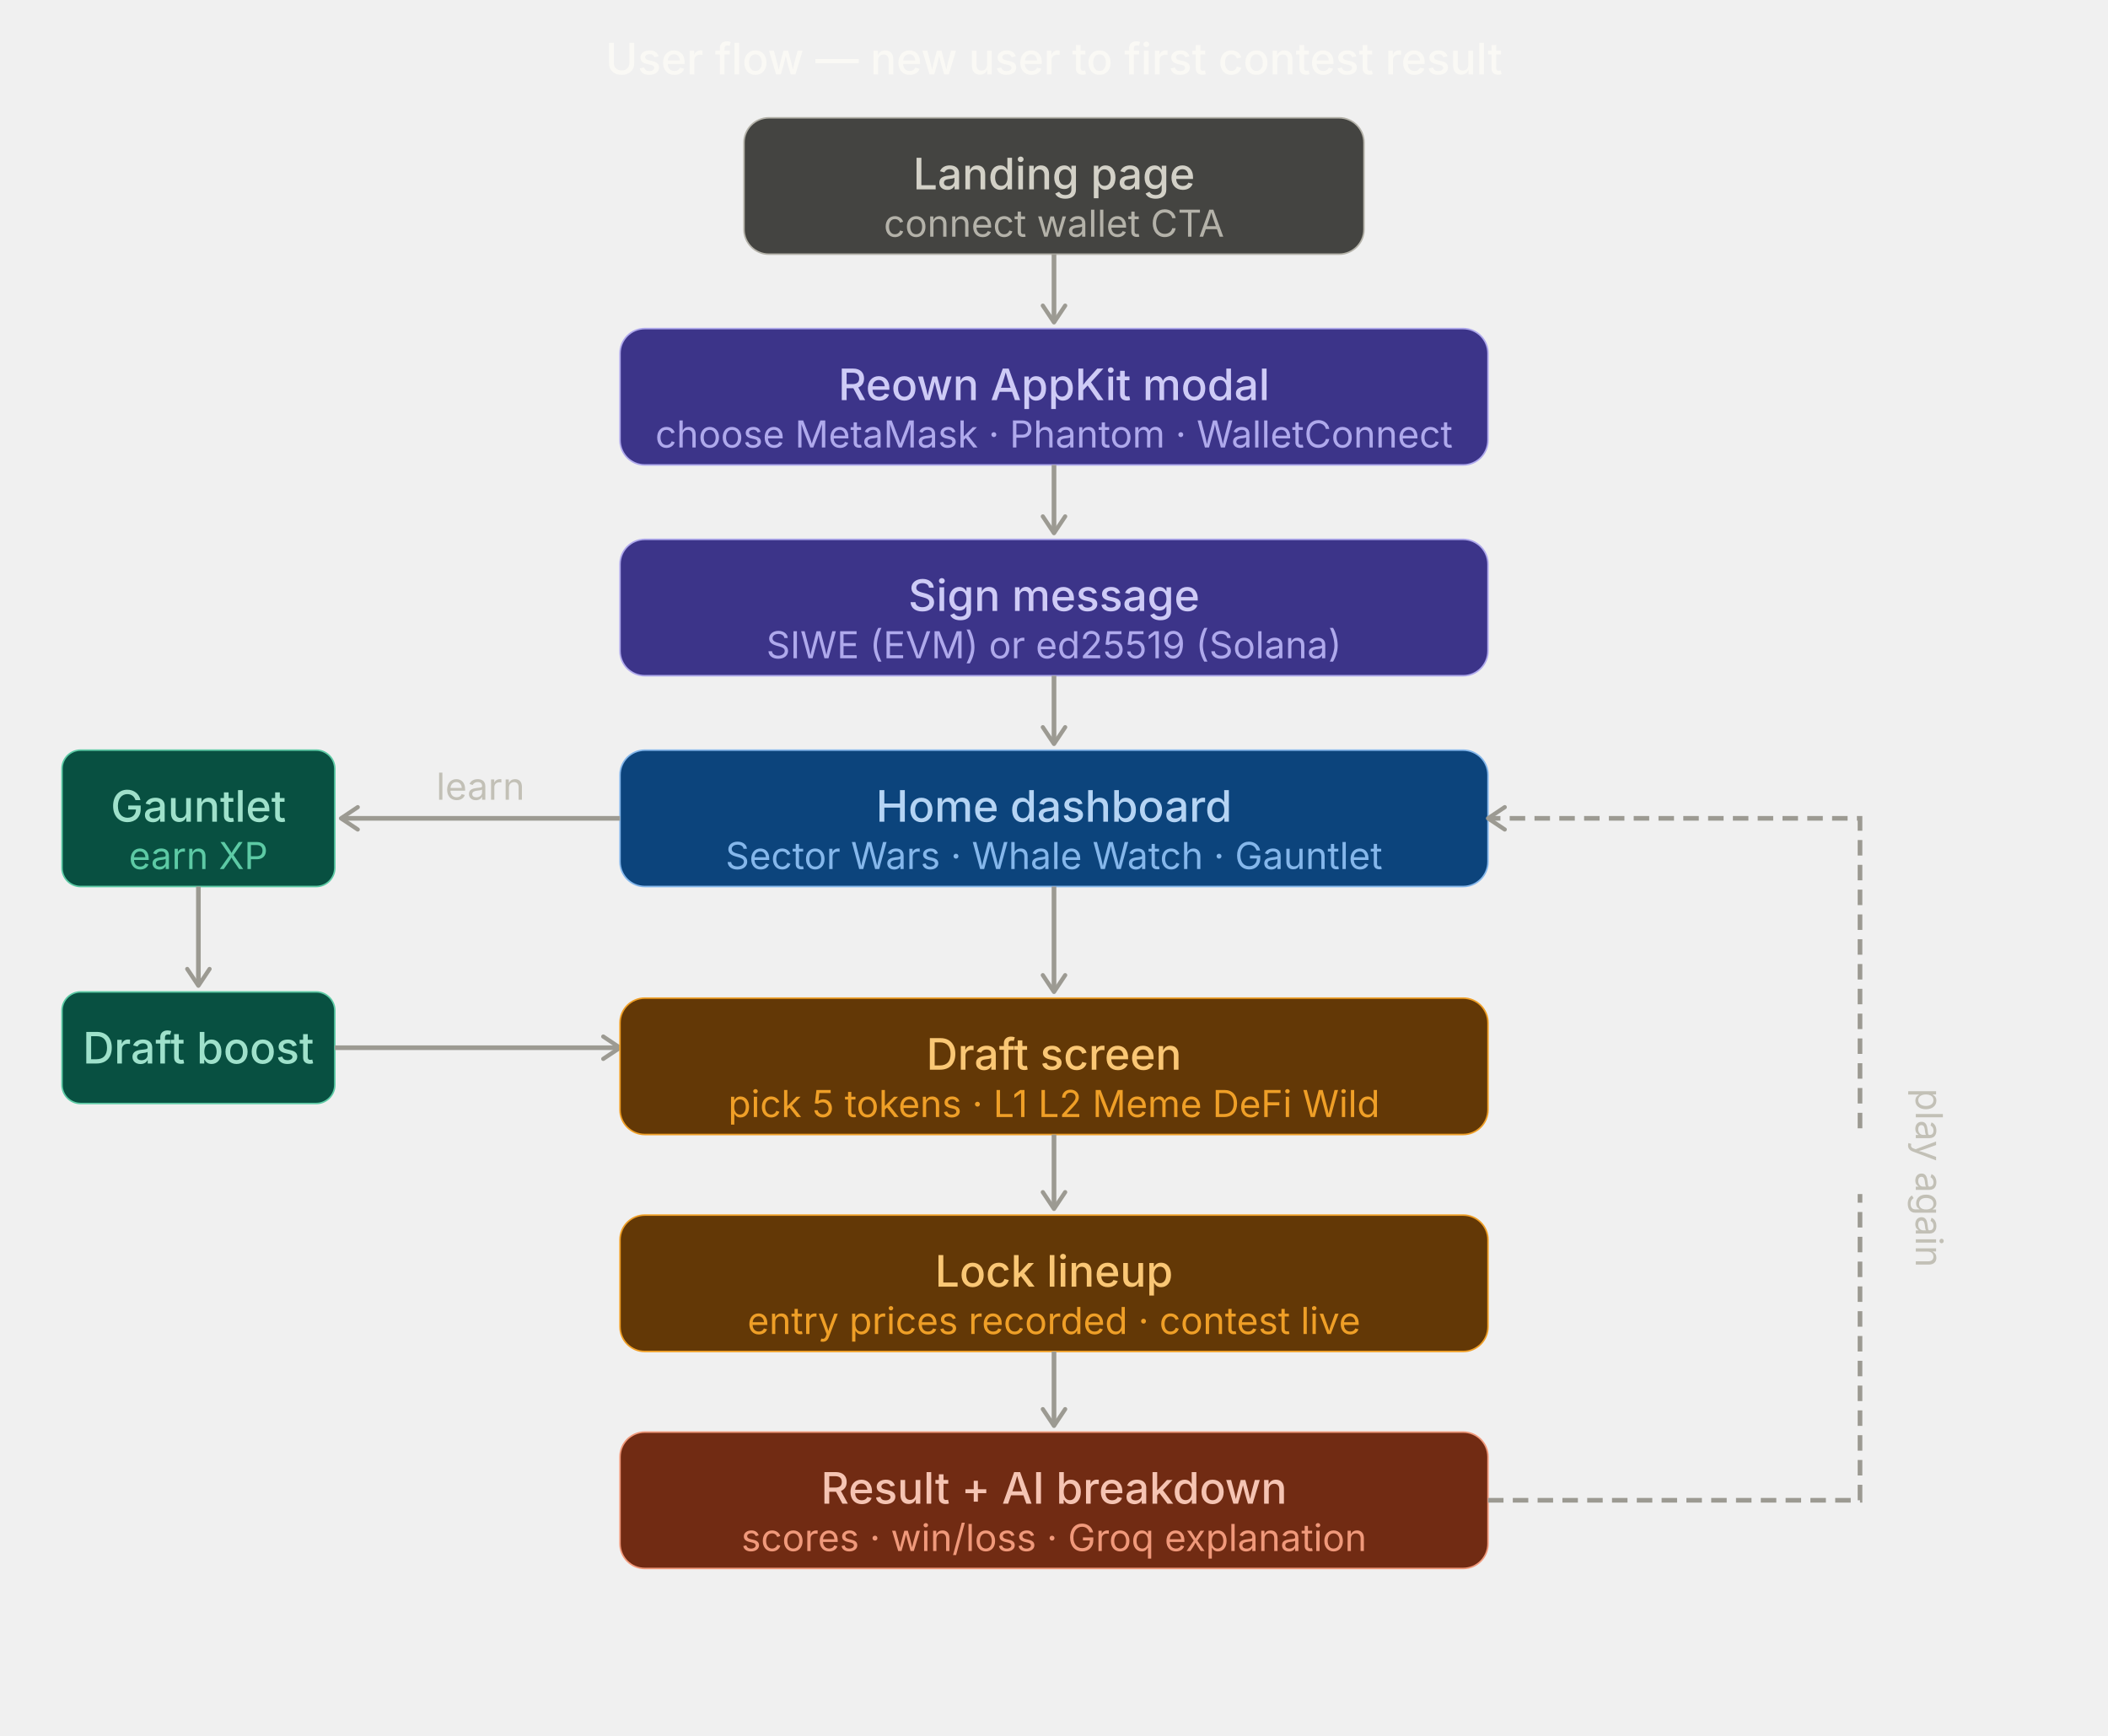
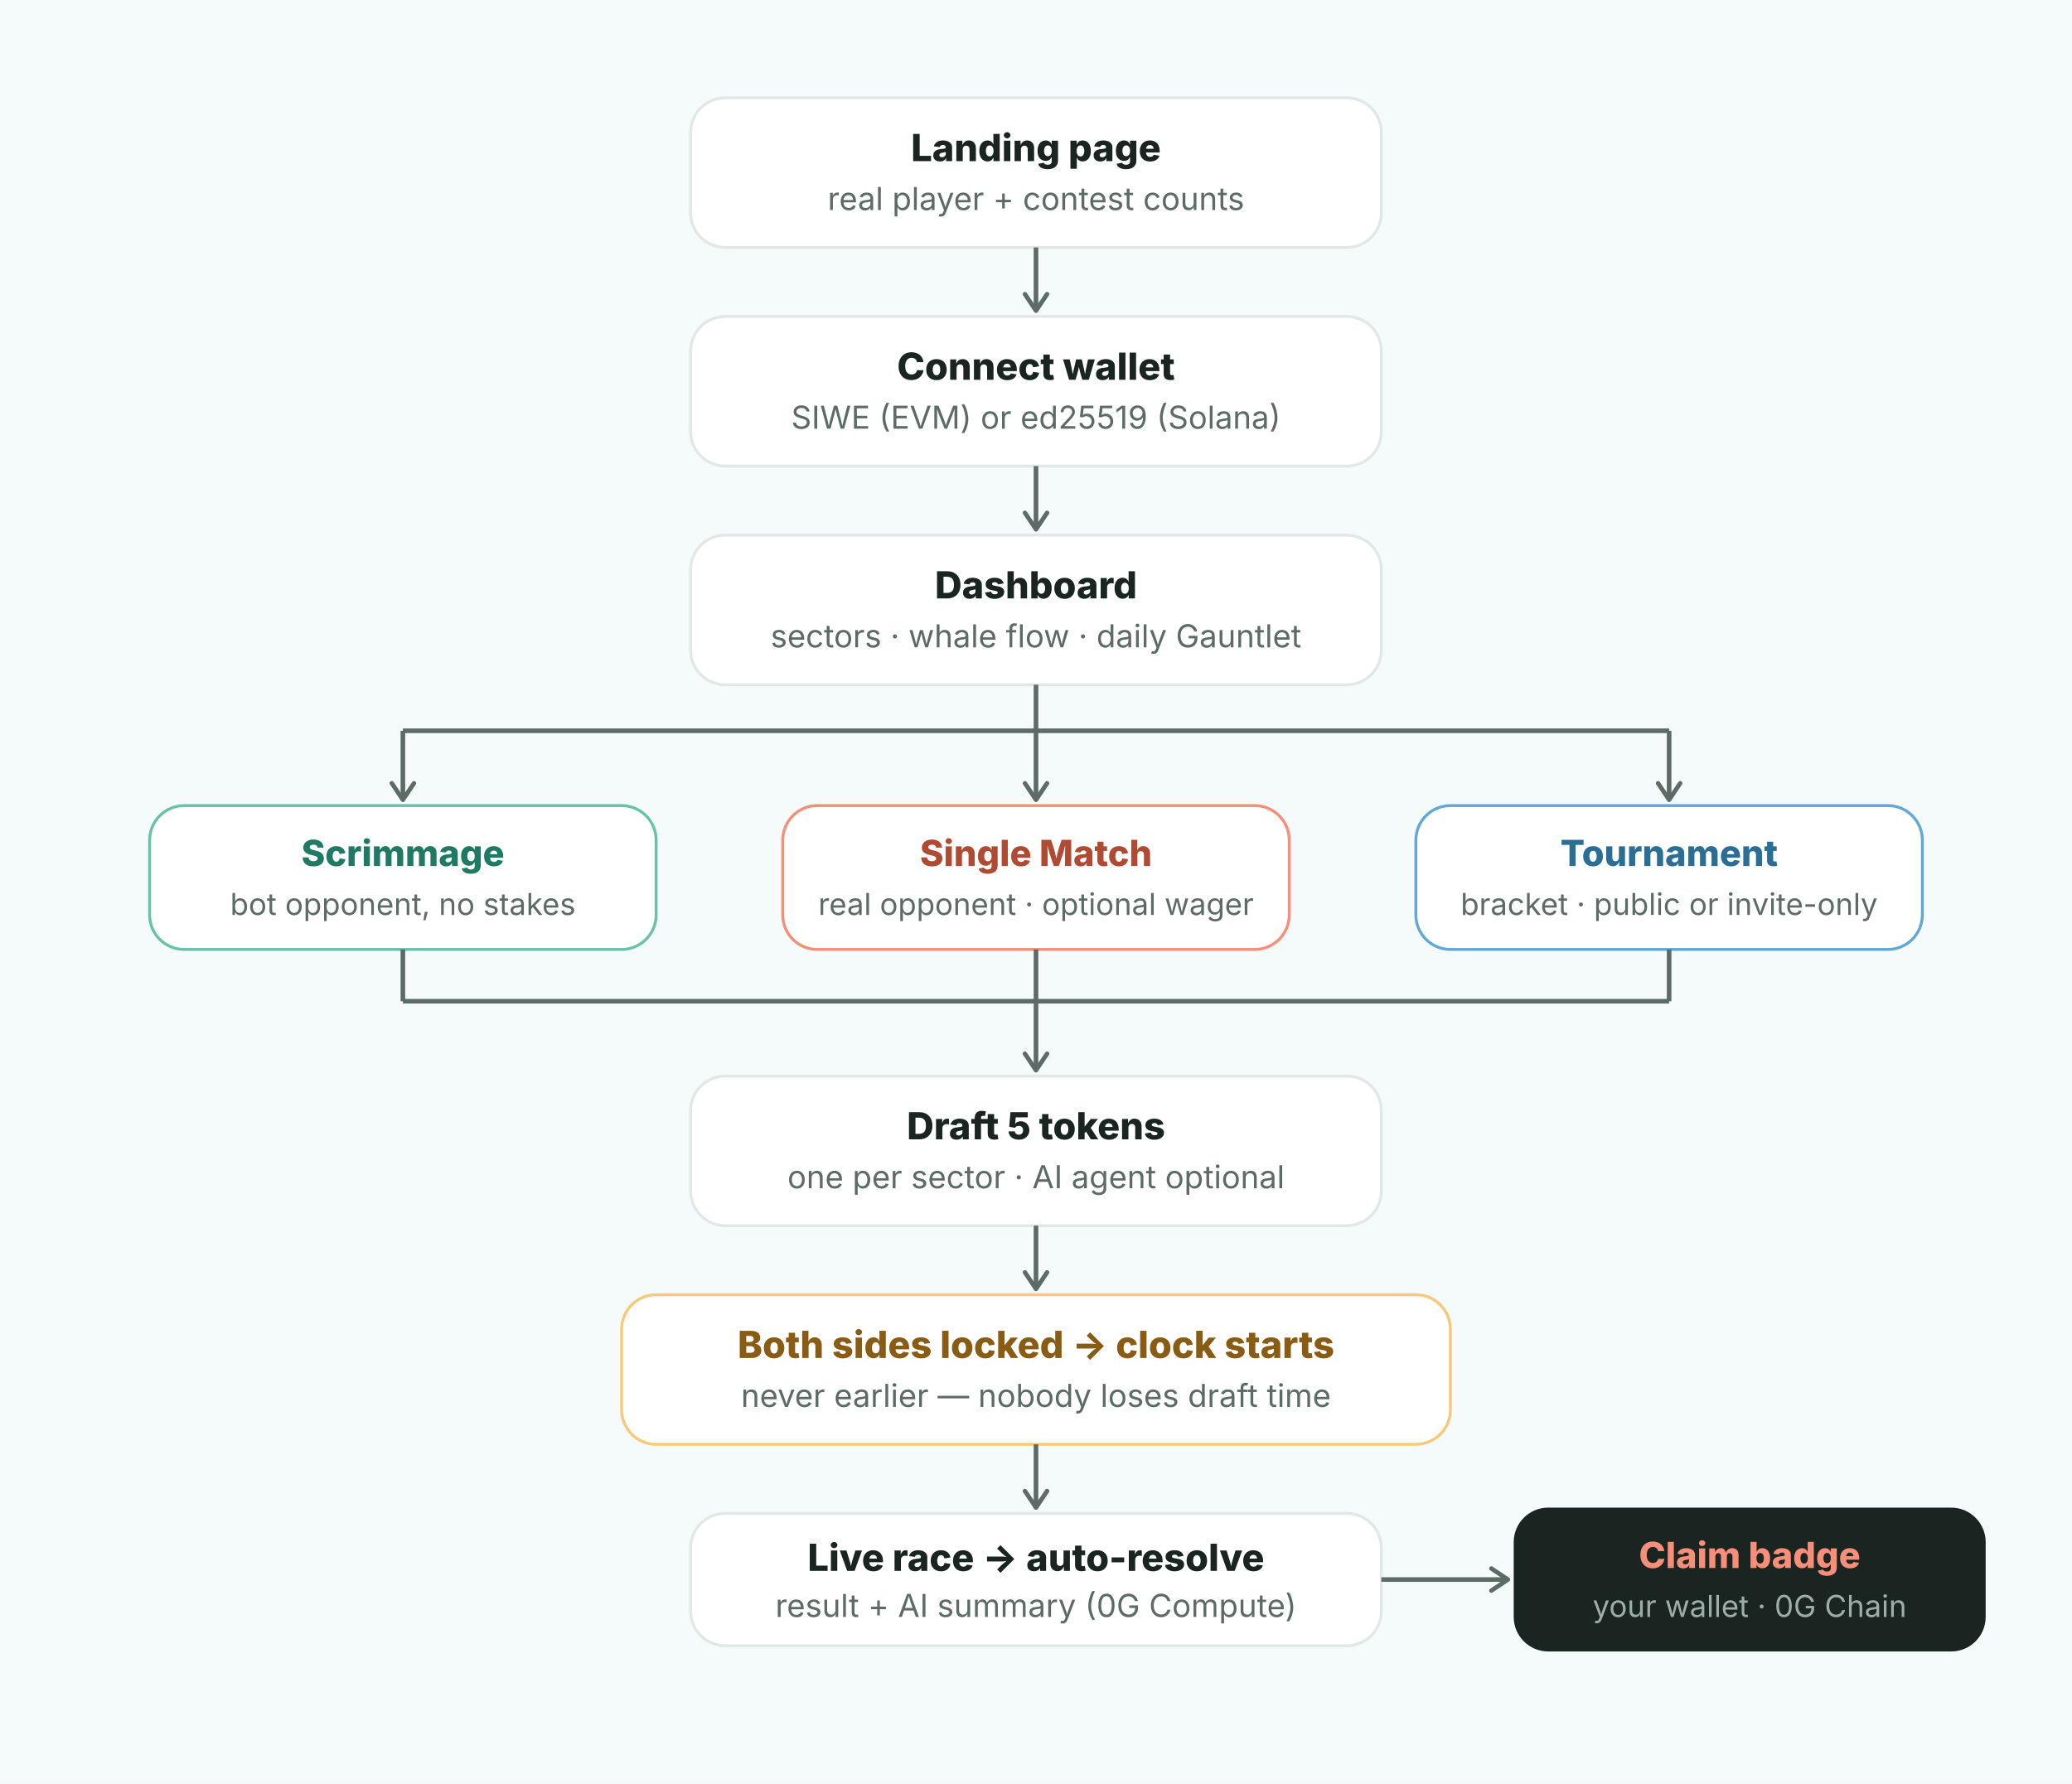
- <svg xmlns="http://www.w3.org/2000/svg" width="100%" viewBox="0 0 680 560" role="img" style="">
+ <svg xmlns="http://www.w3.org/2000/svg" width="100%" viewBox="0 0 720 620" role="img" font-family="Archivo, -apple-system, BlinkMacSystemFont, 'Segoe UI', sans-serif">
  <defs>
-     <marker id="arrow" viewBox="0 0 10 10" refX="8" refY="5" markerWidth="6" markerHeight="6" orient="auto-start-reverse">
-       <path d="M2 1L8 5L2 9" fill="none" stroke="context-stroke" stroke-width="1.5" stroke-linecap="round" stroke-linejoin="round" />
+     <marker id="flow-arrow" viewBox="0 0 10 10" refX="8" refY="5" markerWidth="6" markerHeight="6" orient="auto-start-reverse">
+       <path d="M2 1L8 5L2 9" fill="none" stroke="#5C6B66" stroke-width="1.6" stroke-linecap="round" stroke-linejoin="round" />
    </marker>
-     <mask id="imagine-text-gaps-acf6lc" maskUnits="userSpaceOnUse">
-       <rect x="0" y="0" width="680" height="560" fill="white" />
-       <rect x="191.988" y="8.4" width="296.43" height="21.6" fill="black" rx="2" />
-       <rect x="291.581" y="45.2" width="97.454" height="21.6" fill="black" rx="2" />
-       <rect x="280.825" y="62.4" width="118.3" height="19.2" fill="black" rx="2" />
-       <rect x="266.244" y="113.2" width="147.512" height="21.6" fill="black" rx="2" />
-       <rect x="208" y="130.4" width="263.778" height="19.2" fill="black" rx="2" />
-       <rect x="289.994" y="181.2" width="99.829" height="21.6" fill="black" rx="2" />
-       <rect x="243.938" y="198.4" width="191.325" height="19.2" fill="black" rx="2" />
-       <rect x="279.194" y="249.2" width="121.639" height="21.6" fill="black" rx="2" />
-       <rect x="230.869" y="266.4" width="218.034" height="19.2" fill="black" rx="2" />
-       <rect x="136.738" y="244" width="36.56" height="19.2" fill="black" rx="2" />
-       <rect x="30.531" y="249.2" width="67.341" height="21.6" fill="black" rx="2" />
-       <rect x="37.481" y="266.4" width="52.896" height="19.2" fill="black" rx="2" />
-       <rect x="22.031" y="327.2" width="84.351" height="21.6" fill="black" rx="2" />
-       <rect x="294.212" y="329.2" width="91.896" height="21.6" fill="black" rx="2" />
-       <rect x="233.481" y="346.4" width="213.038" height="19.2" fill="black" rx="2" />
-       <rect x="298.038" y="399.2" width="84.751" height="21.6" fill="black" rx="2" />
-       <rect x="237.2" y="416.4" width="205.042" height="19.2" fill="black" rx="2" />
-       <rect x="261.087" y="469.2" width="158.144" height="21.6" fill="black" rx="2" />
-       <rect x="236.519" y="486.4" width="206.188" height="19.2" fill="black" rx="2" />
-       <rect x="586.106" y="366" width="63.818" height="19.2" fill="black" rx="2" />
-     </mask>
  </defs>
-   <text x="340" y="24" text-anchor="middle" style="fill:rgb(250, 249, 245);stroke:none;color:rgb(255, 255, 255);stroke-width:1px;stroke-linecap:butt;stroke-linejoin:miter;opacity:1;font-family:&quot;Anthropic Sans&quot;, -apple-system, BlinkMacSystemFont, &quot;Segoe UI&quot;, sans-serif;font-size:14px;font-weight:500;text-anchor:middle;dominant-baseline:auto">User flow — new user to first contest result</text>
-   <g style="fill:rgb(0, 0, 0);stroke:none;color:rgb(255, 255, 255);stroke-width:1px;stroke-linecap:butt;stroke-linejoin:miter;opacity:1;font-family:&quot;Anthropic Sans&quot;, -apple-system, BlinkMacSystemFont, &quot;Segoe UI&quot;, sans-serif;font-size:16px;font-weight:400;text-anchor:start;dominant-baseline:auto">
-     <rect x="240" y="38" width="200" height="44" rx="8" stroke-width="0.5" style="fill:rgb(68, 68, 65);stroke:rgb(180, 178, 169);color:rgb(255, 255, 255);stroke-width:0.5px;stroke-linecap:butt;stroke-linejoin:miter;opacity:1;font-family:&quot;Anthropic Sans&quot;, -apple-system, BlinkMacSystemFont, &quot;Segoe UI&quot;, sans-serif;font-size:16px;font-weight:400;text-anchor:start;dominant-baseline:auto" />
-     <text x="340" y="56" text-anchor="middle" dominant-baseline="central" style="fill:rgb(211, 209, 199);stroke:none;color:rgb(255, 255, 255);stroke-width:1px;stroke-linecap:butt;stroke-linejoin:miter;opacity:1;font-family:&quot;Anthropic Sans&quot;, -apple-system, BlinkMacSystemFont, &quot;Segoe UI&quot;, sans-serif;font-size:14px;font-weight:500;text-anchor:middle;dominant-baseline:central">Landing page</text>
-     <text x="340" y="72" text-anchor="middle" dominant-baseline="central" style="fill:rgb(180, 178, 169);stroke:none;color:rgb(255, 255, 255);stroke-width:1px;stroke-linecap:butt;stroke-linejoin:miter;opacity:1;font-family:&quot;Anthropic Sans&quot;, -apple-system, BlinkMacSystemFont, &quot;Segoe UI&quot;, sans-serif;font-size:12px;font-weight:400;text-anchor:middle;dominant-baseline:central">connect wallet CTA</text>
-   </g>
-   <line x1="340" y1="82" x2="340" y2="104" marker-end="url(#arrow)" stroke="#888780" style="fill:none;stroke:rgb(156, 154, 146);color:rgb(255, 255, 255);stroke-width:1.5px;stroke-linecap:butt;stroke-linejoin:miter;opacity:1;font-family:&quot;Anthropic Sans&quot;, -apple-system, BlinkMacSystemFont, &quot;Segoe UI&quot;, sans-serif;font-size:16px;font-weight:400;text-anchor:start;dominant-baseline:auto" />
-   <g style="fill:rgb(0, 0, 0);stroke:none;color:rgb(255, 255, 255);stroke-width:1px;stroke-linecap:butt;stroke-linejoin:miter;opacity:1;font-family:&quot;Anthropic Sans&quot;, -apple-system, BlinkMacSystemFont, &quot;Segoe UI&quot;, sans-serif;font-size:16px;font-weight:400;text-anchor:start;dominant-baseline:auto">
-     <rect x="200" y="106" width="280" height="44" rx="8" stroke-width="0.5" style="fill:rgb(60, 52, 137);stroke:rgb(175, 169, 236);color:rgb(255, 255, 255);stroke-width:0.5px;stroke-linecap:butt;stroke-linejoin:miter;opacity:1;font-family:&quot;Anthropic Sans&quot;, -apple-system, BlinkMacSystemFont, &quot;Segoe UI&quot;, sans-serif;font-size:16px;font-weight:400;text-anchor:start;dominant-baseline:auto" />
-     <text x="340" y="124" text-anchor="middle" dominant-baseline="central" style="fill:rgb(206, 203, 246);stroke:none;color:rgb(255, 255, 255);stroke-width:1px;stroke-linecap:butt;stroke-linejoin:miter;opacity:1;font-family:&quot;Anthropic Sans&quot;, -apple-system, BlinkMacSystemFont, &quot;Segoe UI&quot;, sans-serif;font-size:14px;font-weight:500;text-anchor:middle;dominant-baseline:central">Reown AppKit modal</text>
-     <text x="340" y="140" text-anchor="middle" dominant-baseline="central" style="fill:rgb(175, 169, 236);stroke:none;color:rgb(255, 255, 255);stroke-width:1px;stroke-linecap:butt;stroke-linejoin:miter;opacity:1;font-family:&quot;Anthropic Sans&quot;, -apple-system, BlinkMacSystemFont, &quot;Segoe UI&quot;, sans-serif;font-size:12px;font-weight:400;text-anchor:middle;dominant-baseline:central">choose MetaMask · Phantom · WalletConnect</text>
-   </g>
-   <line x1="340" y1="150" x2="340" y2="172" marker-end="url(#arrow)" stroke="#534AB7" style="fill:none;stroke:rgb(156, 154, 146);color:rgb(255, 255, 255);stroke-width:1.5px;stroke-linecap:butt;stroke-linejoin:miter;opacity:1;font-family:&quot;Anthropic Sans&quot;, -apple-system, BlinkMacSystemFont, &quot;Segoe UI&quot;, sans-serif;font-size:16px;font-weight:400;text-anchor:start;dominant-baseline:auto" />
-   <g style="fill:rgb(0, 0, 0);stroke:none;color:rgb(255, 255, 255);stroke-width:1px;stroke-linecap:butt;stroke-linejoin:miter;opacity:1;font-family:&quot;Anthropic Sans&quot;, -apple-system, BlinkMacSystemFont, &quot;Segoe UI&quot;, sans-serif;font-size:16px;font-weight:400;text-anchor:start;dominant-baseline:auto">
-     <rect x="200" y="174" width="280" height="44" rx="8" stroke-width="0.5" style="fill:rgb(60, 52, 137);stroke:rgb(175, 169, 236);color:rgb(255, 255, 255);stroke-width:0.5px;stroke-linecap:butt;stroke-linejoin:miter;opacity:1;font-family:&quot;Anthropic Sans&quot;, -apple-system, BlinkMacSystemFont, &quot;Segoe UI&quot;, sans-serif;font-size:16px;font-weight:400;text-anchor:start;dominant-baseline:auto" />
-     <text x="340" y="192" text-anchor="middle" dominant-baseline="central" style="fill:rgb(206, 203, 246);stroke:none;color:rgb(255, 255, 255);stroke-width:1px;stroke-linecap:butt;stroke-linejoin:miter;opacity:1;font-family:&quot;Anthropic Sans&quot;, -apple-system, BlinkMacSystemFont, &quot;Segoe UI&quot;, sans-serif;font-size:14px;font-weight:500;text-anchor:middle;dominant-baseline:central">Sign message</text>
-     <text x="340" y="208" text-anchor="middle" dominant-baseline="central" style="fill:rgb(175, 169, 236);stroke:none;color:rgb(255, 255, 255);stroke-width:1px;stroke-linecap:butt;stroke-linejoin:miter;opacity:1;font-family:&quot;Anthropic Sans&quot;, -apple-system, BlinkMacSystemFont, &quot;Segoe UI&quot;, sans-serif;font-size:12px;font-weight:400;text-anchor:middle;dominant-baseline:central">SIWE (EVM) or ed25519 (Solana)</text>
-   </g>
-   <line x1="340" y1="218" x2="340" y2="240" marker-end="url(#arrow)" stroke="#534AB7" style="fill:none;stroke:rgb(156, 154, 146);color:rgb(255, 255, 255);stroke-width:1.5px;stroke-linecap:butt;stroke-linejoin:miter;opacity:1;font-family:&quot;Anthropic Sans&quot;, -apple-system, BlinkMacSystemFont, &quot;Segoe UI&quot;, sans-serif;font-size:16px;font-weight:400;text-anchor:start;dominant-baseline:auto" />
-   <g style="fill:rgb(0, 0, 0);stroke:none;color:rgb(255, 255, 255);stroke-width:1px;stroke-linecap:butt;stroke-linejoin:miter;opacity:1;font-family:&quot;Anthropic Sans&quot;, -apple-system, BlinkMacSystemFont, &quot;Segoe UI&quot;, sans-serif;font-size:16px;font-weight:400;text-anchor:start;dominant-baseline:auto">
-     <rect x="200" y="242" width="280" height="44" rx="8" stroke-width="0.5" style="fill:rgb(12, 68, 124);stroke:rgb(133, 183, 235);color:rgb(255, 255, 255);stroke-width:0.5px;stroke-linecap:butt;stroke-linejoin:miter;opacity:1;font-family:&quot;Anthropic Sans&quot;, -apple-system, BlinkMacSystemFont, &quot;Segoe UI&quot;, sans-serif;font-size:16px;font-weight:400;text-anchor:start;dominant-baseline:auto" />
-     <text x="340" y="260" text-anchor="middle" dominant-baseline="central" style="fill:rgb(181, 212, 244);stroke:none;color:rgb(255, 255, 255);stroke-width:1px;stroke-linecap:butt;stroke-linejoin:miter;opacity:1;font-family:&quot;Anthropic Sans&quot;, -apple-system, BlinkMacSystemFont, &quot;Segoe UI&quot;, sans-serif;font-size:14px;font-weight:500;text-anchor:middle;dominant-baseline:central">Home dashboard</text>
-     <text x="340" y="276" text-anchor="middle" dominant-baseline="central" style="fill:rgb(133, 183, 235);stroke:none;color:rgb(255, 255, 255);stroke-width:1px;stroke-linecap:butt;stroke-linejoin:miter;opacity:1;font-family:&quot;Anthropic Sans&quot;, -apple-system, BlinkMacSystemFont, &quot;Segoe UI&quot;, sans-serif;font-size:12px;font-weight:400;text-anchor:middle;dominant-baseline:central">Sector Wars · Whale Watch · Gauntlet</text>
-   </g>
-   <line x1="200" y1="264" x2="110" y2="264" marker-end="url(#arrow)" stroke="#185FA5" style="fill:none;stroke:rgb(156, 154, 146);color:rgb(255, 255, 255);stroke-width:1.5px;stroke-linecap:butt;stroke-linejoin:miter;opacity:1;font-family:&quot;Anthropic Sans&quot;, -apple-system, BlinkMacSystemFont, &quot;Segoe UI&quot;, sans-serif;font-size:16px;font-weight:400;text-anchor:start;dominant-baseline:auto" />
-   <text x="155" y="258" text-anchor="middle" style="fill:rgb(194, 192, 182);stroke:none;color:rgb(255, 255, 255);stroke-width:1px;stroke-linecap:butt;stroke-linejoin:miter;opacity:1;font-family:&quot;Anthropic Sans&quot;, -apple-system, BlinkMacSystemFont, &quot;Segoe UI&quot;, sans-serif;font-size:12px;font-weight:400;text-anchor:middle;dominant-baseline:auto">learn</text>
-   <g style="fill:rgb(0, 0, 0);stroke:none;color:rgb(255, 255, 255);stroke-width:1px;stroke-linecap:butt;stroke-linejoin:miter;opacity:1;font-family:&quot;Anthropic Sans&quot;, -apple-system, BlinkMacSystemFont, &quot;Segoe UI&quot;, sans-serif;font-size:16px;font-weight:400;text-anchor:start;dominant-baseline:auto">
-     <rect x="20" y="242" width="88" height="44" rx="6" stroke-width="0.5" style="fill:rgb(8, 80, 65);stroke:rgb(93, 202, 165);color:rgb(255, 255, 255);stroke-width:0.5px;stroke-linecap:butt;stroke-linejoin:miter;opacity:1;font-family:&quot;Anthropic Sans&quot;, -apple-system, BlinkMacSystemFont, &quot;Segoe UI&quot;, sans-serif;font-size:16px;font-weight:400;text-anchor:start;dominant-baseline:auto" />
-     <text x="64" y="260" text-anchor="middle" dominant-baseline="central" style="fill:rgb(159, 225, 203);stroke:none;color:rgb(255, 255, 255);stroke-width:1px;stroke-linecap:butt;stroke-linejoin:miter;opacity:1;font-family:&quot;Anthropic Sans&quot;, -apple-system, BlinkMacSystemFont, &quot;Segoe UI&quot;, sans-serif;font-size:14px;font-weight:500;text-anchor:middle;dominant-baseline:central">Gauntlet</text>
-     <text x="64" y="276" text-anchor="middle" dominant-baseline="central" style="fill:rgb(93, 202, 165);stroke:none;color:rgb(255, 255, 255);stroke-width:1px;stroke-linecap:butt;stroke-linejoin:miter;opacity:1;font-family:&quot;Anthropic Sans&quot;, -apple-system, BlinkMacSystemFont, &quot;Segoe UI&quot;, sans-serif;font-size:12px;font-weight:400;text-anchor:middle;dominant-baseline:central">earn XP</text>
-   </g>
-   <line x1="64" y1="286" x2="64" y2="318" marker-end="url(#arrow)" stroke="#0F6E56" style="fill:none;stroke:rgb(156, 154, 146);color:rgb(255, 255, 255);stroke-width:1.5px;stroke-linecap:butt;stroke-linejoin:miter;opacity:1;font-family:&quot;Anthropic Sans&quot;, -apple-system, BlinkMacSystemFont, &quot;Segoe UI&quot;, sans-serif;font-size:16px;font-weight:400;text-anchor:start;dominant-baseline:auto" />
-   <g style="fill:rgb(0, 0, 0);stroke:none;color:rgb(255, 255, 255);stroke-width:1px;stroke-linecap:butt;stroke-linejoin:miter;opacity:1;font-family:&quot;Anthropic Sans&quot;, -apple-system, BlinkMacSystemFont, &quot;Segoe UI&quot;, sans-serif;font-size:16px;font-weight:400;text-anchor:start;dominant-baseline:auto">
-     <rect x="20" y="320" width="88" height="36" rx="6" stroke-width="0.5" style="fill:rgb(8, 80, 65);stroke:rgb(93, 202, 165);color:rgb(255, 255, 255);stroke-width:0.5px;stroke-linecap:butt;stroke-linejoin:miter;opacity:1;font-family:&quot;Anthropic Sans&quot;, -apple-system, BlinkMacSystemFont, &quot;Segoe UI&quot;, sans-serif;font-size:16px;font-weight:400;text-anchor:start;dominant-baseline:auto" />
-     <text x="64" y="338" text-anchor="middle" dominant-baseline="central" style="fill:rgb(159, 225, 203);stroke:none;color:rgb(255, 255, 255);stroke-width:1px;stroke-linecap:butt;stroke-linejoin:miter;opacity:1;font-family:&quot;Anthropic Sans&quot;, -apple-system, BlinkMacSystemFont, &quot;Segoe UI&quot;, sans-serif;font-size:14px;font-weight:500;text-anchor:middle;dominant-baseline:central">Draft boost</text>
-   </g>
-   <line x1="108" y1="338" x2="200" y2="338" marker-end="url(#arrow)" stroke="#0F6E56" style="fill:none;stroke:rgb(156, 154, 146);color:rgb(255, 255, 255);stroke-width:1.5px;stroke-linecap:butt;stroke-linejoin:miter;opacity:1;font-family:&quot;Anthropic Sans&quot;, -apple-system, BlinkMacSystemFont, &quot;Segoe UI&quot;, sans-serif;font-size:16px;font-weight:400;text-anchor:start;dominant-baseline:auto" />
-   <line x1="340" y1="286" x2="340" y2="320" marker-end="url(#arrow)" stroke="#185FA5" style="fill:none;stroke:rgb(156, 154, 146);color:rgb(255, 255, 255);stroke-width:1.5px;stroke-linecap:butt;stroke-linejoin:miter;opacity:1;font-family:&quot;Anthropic Sans&quot;, -apple-system, BlinkMacSystemFont, &quot;Segoe UI&quot;, sans-serif;font-size:16px;font-weight:400;text-anchor:start;dominant-baseline:auto" />
-   <g style="fill:rgb(0, 0, 0);stroke:none;color:rgb(255, 255, 255);stroke-width:1px;stroke-linecap:butt;stroke-linejoin:miter;opacity:1;font-family:&quot;Anthropic Sans&quot;, -apple-system, BlinkMacSystemFont, &quot;Segoe UI&quot;, sans-serif;font-size:16px;font-weight:400;text-anchor:start;dominant-baseline:auto">
-     <rect x="200" y="322" width="280" height="44" rx="8" stroke-width="0.5" style="fill:rgb(99, 56, 6);stroke:rgb(239, 159, 39);color:rgb(255, 255, 255);stroke-width:0.5px;stroke-linecap:butt;stroke-linejoin:miter;opacity:1;font-family:&quot;Anthropic Sans&quot;, -apple-system, BlinkMacSystemFont, &quot;Segoe UI&quot;, sans-serif;font-size:16px;font-weight:400;text-anchor:start;dominant-baseline:auto" />
-     <text x="340" y="340" text-anchor="middle" dominant-baseline="central" style="fill:rgb(250, 199, 117);stroke:none;color:rgb(255, 255, 255);stroke-width:1px;stroke-linecap:butt;stroke-linejoin:miter;opacity:1;font-family:&quot;Anthropic Sans&quot;, -apple-system, BlinkMacSystemFont, &quot;Segoe UI&quot;, sans-serif;font-size:14px;font-weight:500;text-anchor:middle;dominant-baseline:central">Draft screen</text>
-     <text x="340" y="356" text-anchor="middle" dominant-baseline="central" style="fill:rgb(239, 159, 39);stroke:none;color:rgb(255, 255, 255);stroke-width:1px;stroke-linecap:butt;stroke-linejoin:miter;opacity:1;font-family:&quot;Anthropic Sans&quot;, -apple-system, BlinkMacSystemFont, &quot;Segoe UI&quot;, sans-serif;font-size:12px;font-weight:400;text-anchor:middle;dominant-baseline:central">pick 5 tokens · L1 L2 Meme DeFi Wild</text>
-   </g>
-   <line x1="340" y1="366" x2="340" y2="390" marker-end="url(#arrow)" stroke="#BA7517" style="fill:none;stroke:rgb(156, 154, 146);color:rgb(255, 255, 255);stroke-width:1.5px;stroke-linecap:butt;stroke-linejoin:miter;opacity:1;font-family:&quot;Anthropic Sans&quot;, -apple-system, BlinkMacSystemFont, &quot;Segoe UI&quot;, sans-serif;font-size:16px;font-weight:400;text-anchor:start;dominant-baseline:auto" />
-   <g style="fill:rgb(0, 0, 0);stroke:none;color:rgb(255, 255, 255);stroke-width:1px;stroke-linecap:butt;stroke-linejoin:miter;opacity:1;font-family:&quot;Anthropic Sans&quot;, -apple-system, BlinkMacSystemFont, &quot;Segoe UI&quot;, sans-serif;font-size:16px;font-weight:400;text-anchor:start;dominant-baseline:auto">
-     <rect x="200" y="392" width="280" height="44" rx="8" stroke-width="0.5" style="fill:rgb(99, 56, 6);stroke:rgb(239, 159, 39);color:rgb(255, 255, 255);stroke-width:0.5px;stroke-linecap:butt;stroke-linejoin:miter;opacity:1;font-family:&quot;Anthropic Sans&quot;, -apple-system, BlinkMacSystemFont, &quot;Segoe UI&quot;, sans-serif;font-size:16px;font-weight:400;text-anchor:start;dominant-baseline:auto" />
-     <text x="340" y="410" text-anchor="middle" dominant-baseline="central" style="fill:rgb(250, 199, 117);stroke:none;color:rgb(255, 255, 255);stroke-width:1px;stroke-linecap:butt;stroke-linejoin:miter;opacity:1;font-family:&quot;Anthropic Sans&quot;, -apple-system, BlinkMacSystemFont, &quot;Segoe UI&quot;, sans-serif;font-size:14px;font-weight:500;text-anchor:middle;dominant-baseline:central">Lock lineup</text>
-     <text x="340" y="426" text-anchor="middle" dominant-baseline="central" style="fill:rgb(239, 159, 39);stroke:none;color:rgb(255, 255, 255);stroke-width:1px;stroke-linecap:butt;stroke-linejoin:miter;opacity:1;font-family:&quot;Anthropic Sans&quot;, -apple-system, BlinkMacSystemFont, &quot;Segoe UI&quot;, sans-serif;font-size:12px;font-weight:400;text-anchor:middle;dominant-baseline:central">entry prices recorded · contest live</text>
-   </g>
-   <line x1="340" y1="436" x2="340" y2="460" marker-end="url(#arrow)" stroke="#BA7517" style="fill:none;stroke:rgb(156, 154, 146);color:rgb(255, 255, 255);stroke-width:1.5px;stroke-linecap:butt;stroke-linejoin:miter;opacity:1;font-family:&quot;Anthropic Sans&quot;, -apple-system, BlinkMacSystemFont, &quot;Segoe UI&quot;, sans-serif;font-size:16px;font-weight:400;text-anchor:start;dominant-baseline:auto" />
-   <g style="fill:rgb(0, 0, 0);stroke:none;color:rgb(255, 255, 255);stroke-width:1px;stroke-linecap:butt;stroke-linejoin:miter;opacity:1;font-family:&quot;Anthropic Sans&quot;, -apple-system, BlinkMacSystemFont, &quot;Segoe UI&quot;, sans-serif;font-size:16px;font-weight:400;text-anchor:start;dominant-baseline:auto">
-     <rect x="200" y="462" width="280" height="44" rx="8" stroke-width="0.5" style="fill:rgb(113, 43, 19);stroke:rgb(240, 153, 123);color:rgb(255, 255, 255);stroke-width:0.5px;stroke-linecap:butt;stroke-linejoin:miter;opacity:1;font-family:&quot;Anthropic Sans&quot;, -apple-system, BlinkMacSystemFont, &quot;Segoe UI&quot;, sans-serif;font-size:16px;font-weight:400;text-anchor:start;dominant-baseline:auto" />
-     <text x="340" y="480" text-anchor="middle" dominant-baseline="central" style="fill:rgb(245, 196, 179);stroke:none;color:rgb(255, 255, 255);stroke-width:1px;stroke-linecap:butt;stroke-linejoin:miter;opacity:1;font-family:&quot;Anthropic Sans&quot;, -apple-system, BlinkMacSystemFont, &quot;Segoe UI&quot;, sans-serif;font-size:14px;font-weight:500;text-anchor:middle;dominant-baseline:central">Result + AI breakdown</text>
-     <text x="340" y="496" text-anchor="middle" dominant-baseline="central" style="fill:rgb(240, 153, 123);stroke:none;color:rgb(255, 255, 255);stroke-width:1px;stroke-linecap:butt;stroke-linejoin:miter;opacity:1;font-family:&quot;Anthropic Sans&quot;, -apple-system, BlinkMacSystemFont, &quot;Segoe UI&quot;, sans-serif;font-size:12px;font-weight:400;text-anchor:middle;dominant-baseline:central">scores · win/loss · Groq explanation</text>
-   </g>
-   <path d="M480 484 L600 484 L600 264 L480 264" fill="none" marker-end="url(#arrow)" stroke="#888780" stroke-dasharray="5 3" mask="url(#imagine-text-gaps-acf6lc)" style="fill:none;stroke:rgb(156, 154, 146);color:rgb(255, 255, 255);stroke-width:1.5px;stroke-dasharray:5px, 3px;stroke-linecap:butt;stroke-linejoin:miter;opacity:1;font-family:&quot;Anthropic Sans&quot;, -apple-system, BlinkMacSystemFont, &quot;Segoe UI&quot;, sans-serif;font-size:16px;font-weight:400;text-anchor:start;dominant-baseline:auto" />
-   <text x="618" y="380" text-anchor="middle" transform="rotate(90 618 380)" style="fill:rgb(194, 192, 182);stroke:none;color:rgb(255, 255, 255);stroke-width:1px;stroke-linecap:butt;stroke-linejoin:miter;opacity:1;font-family:&quot;Anthropic Sans&quot;, -apple-system, BlinkMacSystemFont, &quot;Segoe UI&quot;, sans-serif;font-size:12px;font-weight:400;text-anchor:middle;dominant-baseline:auto">play again</text>
+   <rect x="0" y="0" width="720" height="620" fill="#F5FAFA" />
+   <rect x="240" y="34" width="240" height="52" rx="12" fill="#FFFFFF" stroke="#E1E8E6" />
+   <text x="360" y="56" font-size="13" font-weight="800" fill="#1A2421" text-anchor="middle">Landing page</text>
+   <text x="360" y="73" font-size="11" fill="#5C6B66" text-anchor="middle">real player + contest counts</text>
+   <line x1="360" y1="86" x2="360" y2="108" stroke="#5C6B66" stroke-width="1.6" marker-end="url(#flow-arrow)" />
+   <rect x="240" y="110" width="240" height="52" rx="12" fill="#FFFFFF" stroke="#E1E8E6" />
+   <text x="360" y="132" font-size="13" font-weight="800" fill="#1A2421" text-anchor="middle">Connect wallet</text>
+   <text x="360" y="149" font-size="11" fill="#5C6B66" text-anchor="middle">SIWE (EVM) or ed25519 (Solana)</text>
+   <line x1="360" y1="162" x2="360" y2="184" stroke="#5C6B66" stroke-width="1.6" marker-end="url(#flow-arrow)" />
+   <rect x="240" y="186" width="240" height="52" rx="12" fill="#FFFFFF" stroke="#E1E8E6" />
+   <text x="360" y="208" font-size="13" font-weight="800" fill="#1A2421" text-anchor="middle">Dashboard</text>
+   <text x="360" y="225" font-size="11" fill="#5C6B66" text-anchor="middle">sectors · whale flow · daily Gauntlet</text>
+   <line x1="360" y1="238" x2="360" y2="254" stroke="#5C6B66" stroke-width="1.6" />
+   <line x1="140" y1="254" x2="580" y2="254" stroke="#5C6B66" stroke-width="1.6" />
+   <line x1="140" y1="254" x2="140" y2="278" stroke="#5C6B66" stroke-width="1.6" marker-end="url(#flow-arrow)" />
+   <line x1="360" y1="254" x2="360" y2="278" stroke="#5C6B66" stroke-width="1.6" marker-end="url(#flow-arrow)" />
+   <line x1="580" y1="254" x2="580" y2="278" stroke="#5C6B66" stroke-width="1.6" marker-end="url(#flow-arrow)" />
+   <rect x="52" y="280" width="176" height="50" rx="12" fill="#FFFFFF" stroke="#68C2A8" />
+   <text x="140" y="301" font-size="12.5" font-weight="800" fill="#1F7A63" text-anchor="middle">Scrimmage</text>
+   <text x="140" y="318" font-size="10.5" fill="#5C6B66" text-anchor="middle">bot opponent, no stakes</text>
+   <rect x="272" y="280" width="176" height="50" rx="12" fill="#FFFFFF" stroke="#F78E79" />
+   <text x="360" y="301" font-size="12.5" font-weight="800" fill="#B04A32" text-anchor="middle">Single Match</text>
+   <text x="360" y="318" font-size="10.5" fill="#5C6B66" text-anchor="middle">real opponent · optional wager</text>
+   <rect x="492" y="280" width="176" height="50" rx="12" fill="#FFFFFF" stroke="#5FA8D8" />
+   <text x="580" y="301" font-size="12.5" font-weight="800" fill="#2A6E96" text-anchor="middle">Tournament</text>
+   <text x="580" y="318" font-size="10.5" fill="#5C6B66" text-anchor="middle">bracket · public or invite-only</text>
+   <line x1="140" y1="330" x2="140" y2="348" stroke="#5C6B66" stroke-width="1.6" />
+   <line x1="580" y1="330" x2="580" y2="348" stroke="#5C6B66" stroke-width="1.6" />
+   <line x1="140" y1="348" x2="580" y2="348" stroke="#5C6B66" stroke-width="1.6" />
+   <line x1="360" y1="330" x2="360" y2="372" stroke="#5C6B66" stroke-width="1.6" marker-end="url(#flow-arrow)" />
+   <rect x="240" y="374" width="240" height="52" rx="12" fill="#FFFFFF" stroke="#E1E8E6" />
+   <text x="360" y="396" font-size="13" font-weight="800" fill="#1A2421" text-anchor="middle">Draft 5 tokens</text>
+   <text x="360" y="413" font-size="11" fill="#5C6B66" text-anchor="middle">one per sector · AI agent optional</text>
+   <line x1="360" y1="426" x2="360" y2="448" stroke="#5C6B66" stroke-width="1.6" marker-end="url(#flow-arrow)" />
+   <rect x="216" y="450" width="288" height="52" rx="12" fill="#FFFFFF" stroke="#F7C978" />
+   <text x="360" y="472" font-size="13" font-weight="800" fill="#8A5B12" text-anchor="middle">Both sides locked → clock starts</text>
+   <text x="360" y="489" font-size="11" fill="#5C6B66" text-anchor="middle">never earlier — nobody loses draft time</text>
+   <line x1="360" y1="502" x2="360" y2="524" stroke="#5C6B66" stroke-width="1.6" marker-end="url(#flow-arrow)" />
+   <rect x="240" y="526" width="240" height="46" rx="12" fill="#FFFFFF" stroke="#E1E8E6" />
+   <text x="360" y="546" font-size="13" font-weight="800" fill="#1A2421" text-anchor="middle">Live race → auto-resolve</text>
+   <text x="360" y="562" font-size="11" fill="#5C6B66" text-anchor="middle">result + AI summary (0G Compute)</text>
+   <line x1="480" y1="549" x2="524" y2="549" stroke="#5C6B66" stroke-width="1.6" marker-end="url(#flow-arrow)" />
+   <rect x="526" y="524" width="164" height="50" rx="12" fill="#1A2421" />
+   <text x="608" y="545" font-size="12.5" font-weight="800" fill="#F78E79" text-anchor="middle">Claim badge</text>
+   <text x="608" y="562" font-size="10.5" fill="#9DAEA8" text-anchor="middle">your wallet · 0G Chain</text>
</svg>
